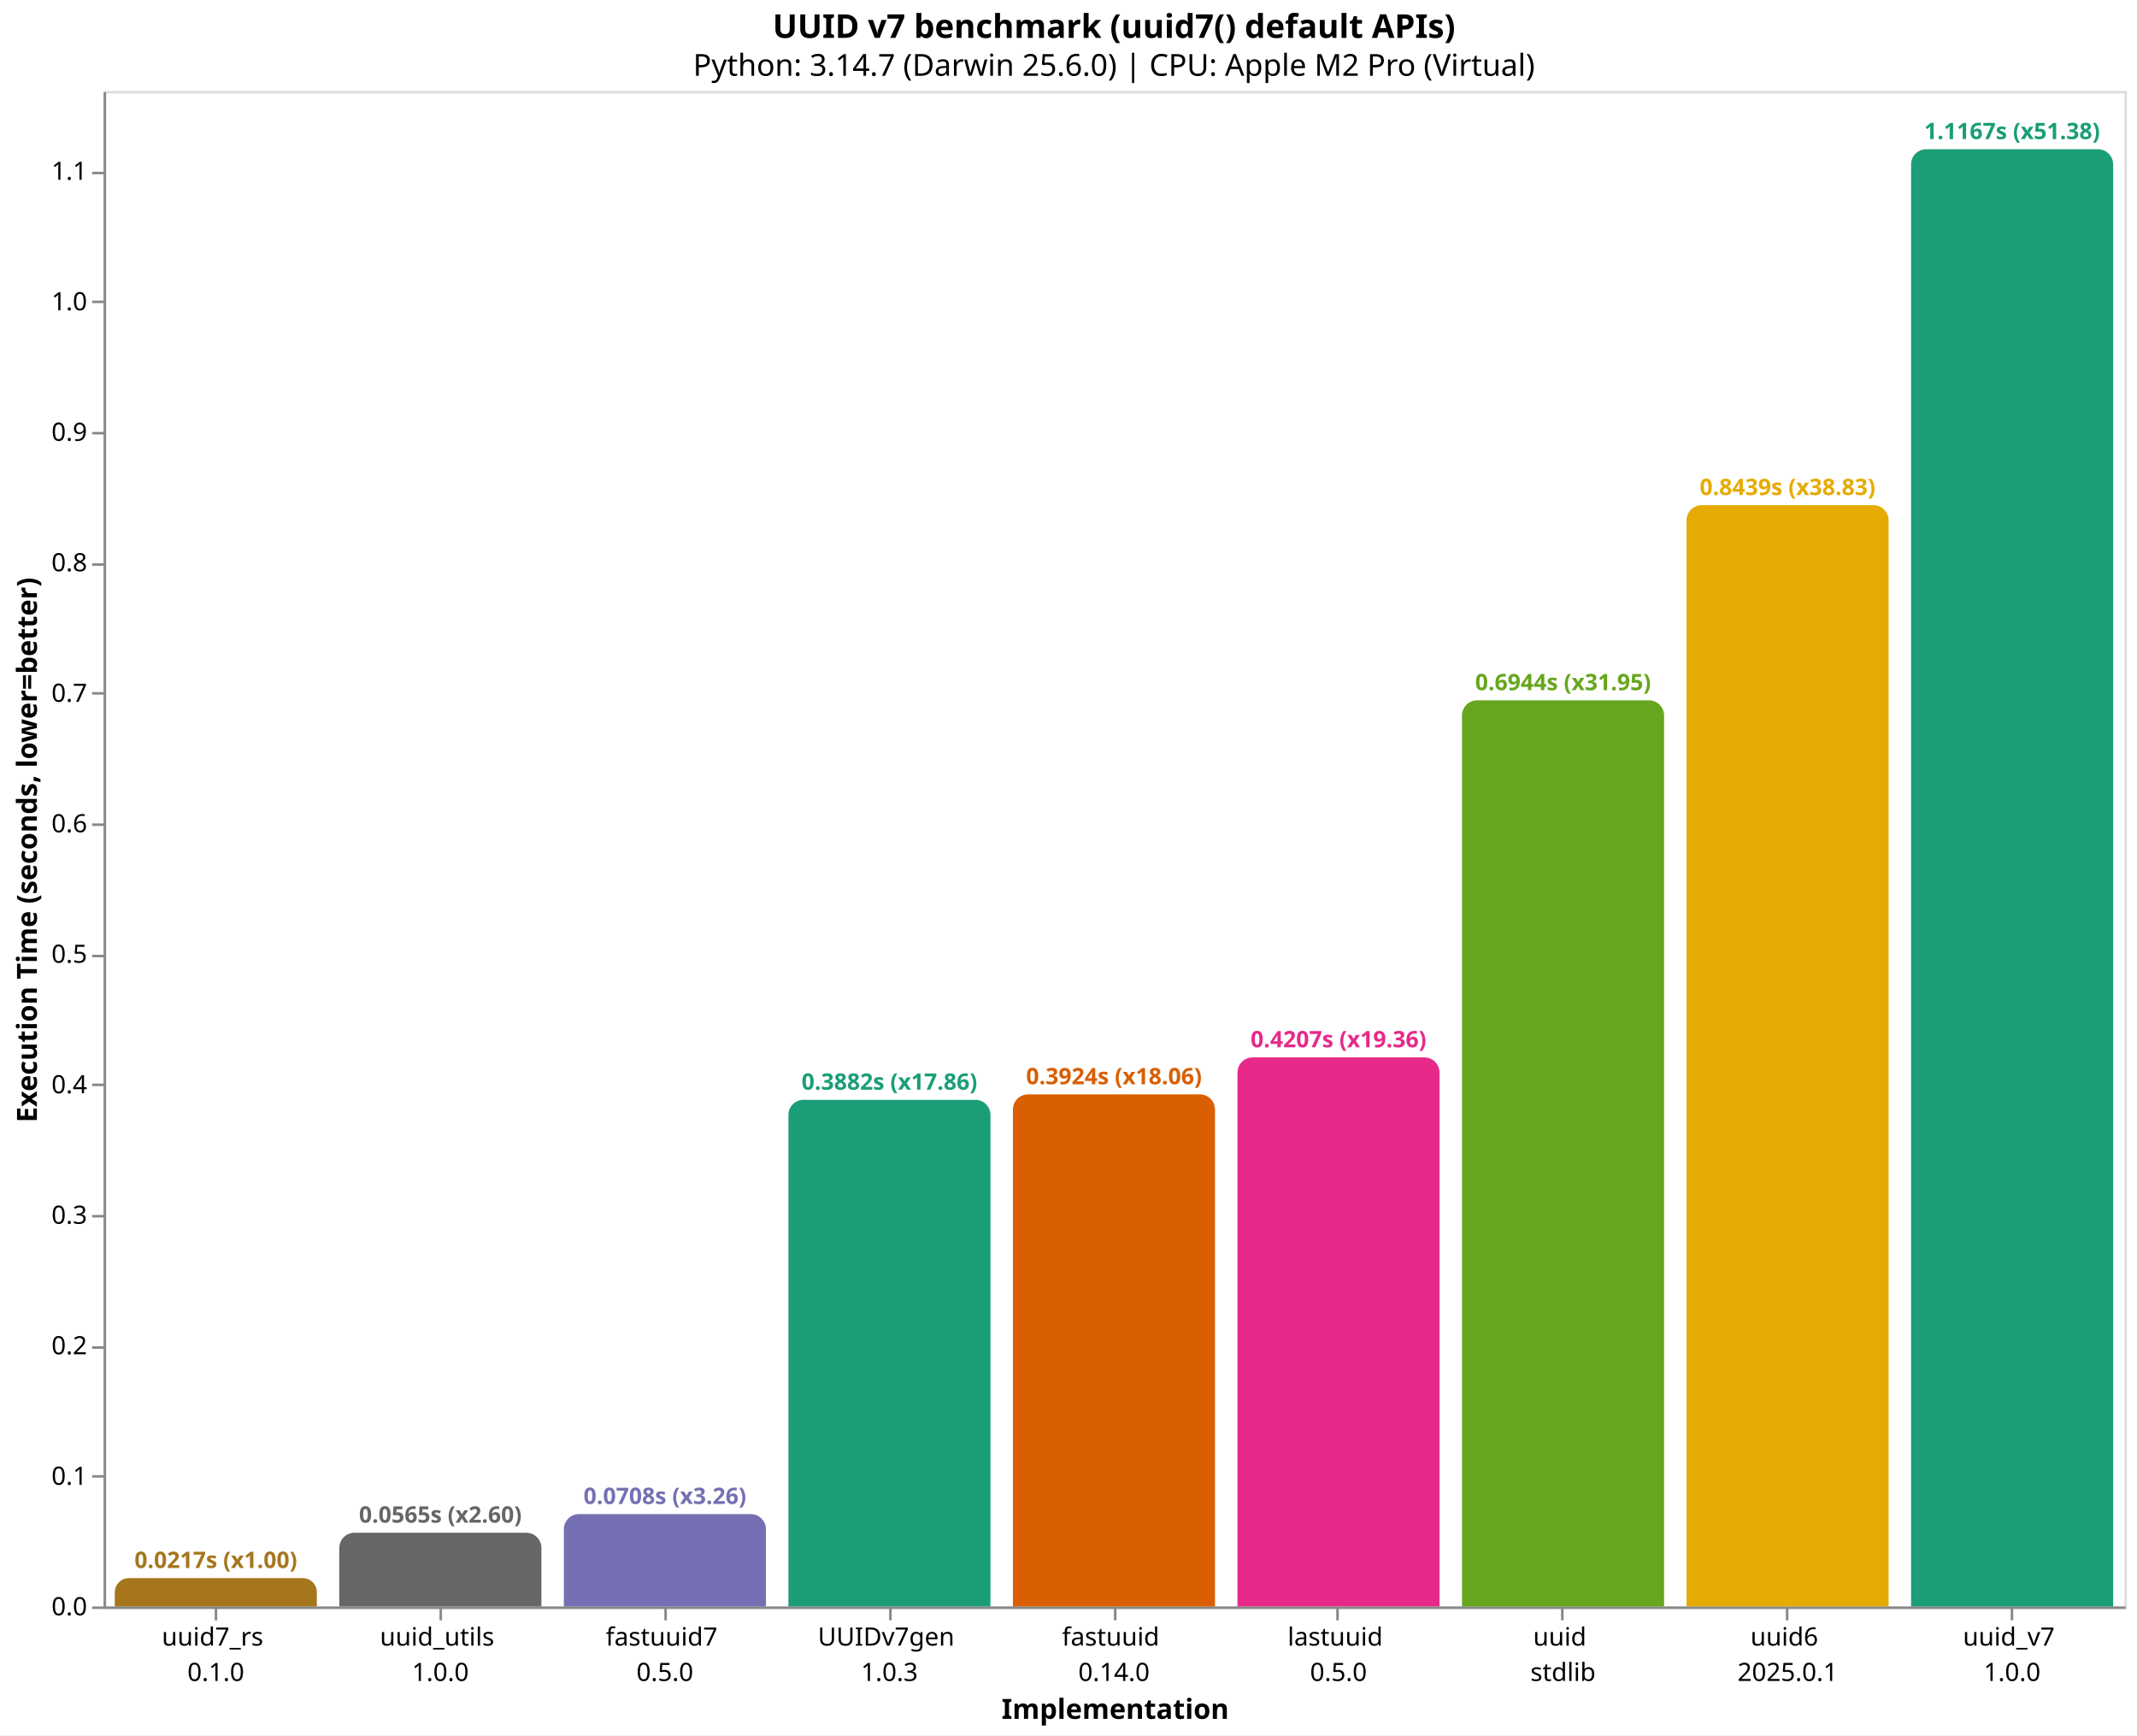
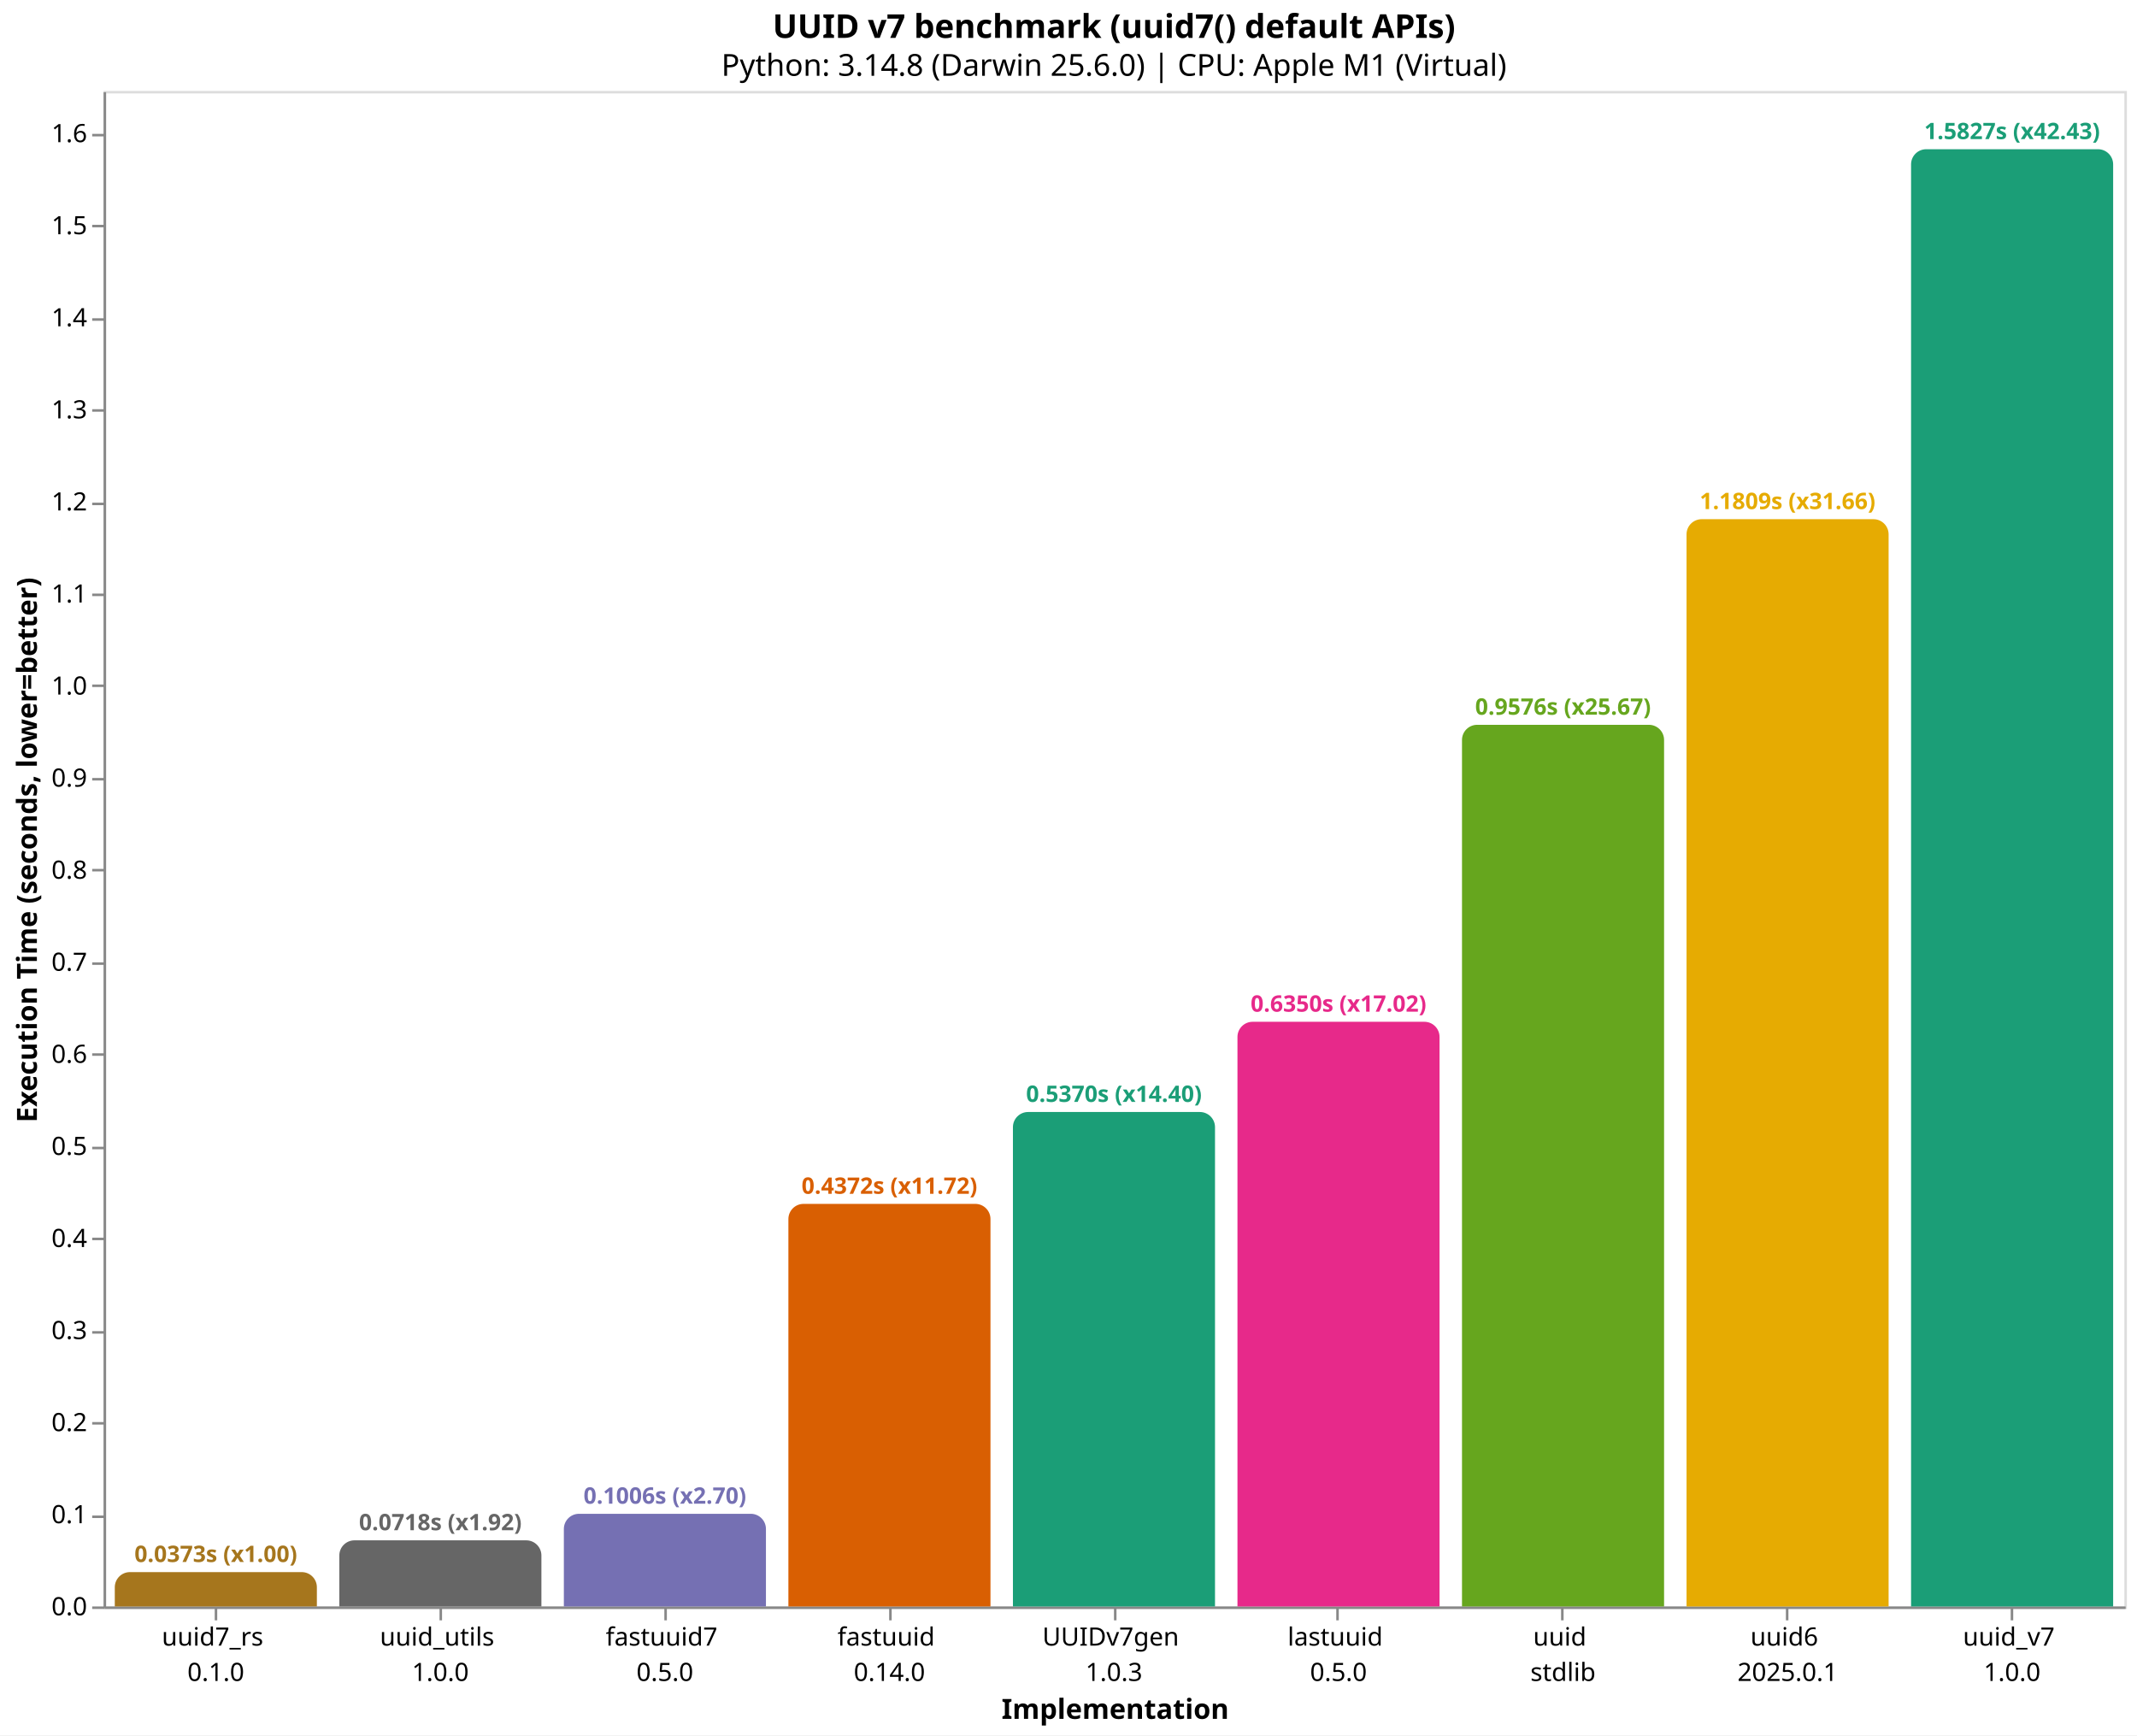
<svg xmlns="http://www.w3.org/2000/svg" version="1.1" class="marks" width="846" height="687" viewBox="0 0 846 687">
  <rect width="846" height="687" fill="white" />
  <g fill="none" stroke-miterlimit="10" transform="translate(41,36)">
    <g class="mark-group role-frame root" role="graphics-object" aria-roledescription="group mark container">
      <g transform="translate(0,0)">
        <path class="background" aria-hidden="true" d="M0.5,0.5h800v600h-800Z" stroke="#ddd" />
        <g>
-           <g class="mark-group role-axis" role="graphics-symbol" aria-roledescription="axis" aria-label="X-axis titled 'Implementation' for a discrete scale with 9 values: uuid7_rs&#10;0.1.0, uuid_utils&#10;1.0.0, fastuuid7&#10;0.5.0, UUIDv7gen&#10;1.0.3, fastuuid&#10;0.14.0, ending with uuid_v7&#10;1.0.0">
+           <g class="mark-group role-axis" role="graphics-symbol" aria-roledescription="axis" aria-label="X-axis titled 'Implementation' for a discrete scale with 9 values: uuid7_rs&#10;0.1.0, uuid_utils&#10;1.0.0, fastuuid7&#10;0.5.0, fastuuid&#10;0.14.0, UUIDv7gen&#10;1.0.3, ending with uuid_v7&#10;1.0.0">
            <g transform="translate(0.5,600.5)">
              <path class="background" aria-hidden="true" d="M0,0h0v0h0Z" pointer-events="none" />
              <g>
                <g class="mark-rule role-axis-tick" pointer-events="none">
                  <line transform="translate(44,0)" x2="0" y2="5" stroke="#888" stroke-width="1" opacity="1" />
                  <line transform="translate(133,0)" x2="0" y2="5" stroke="#888" stroke-width="1" opacity="1" />
                  <line transform="translate(222,0)" x2="0" y2="5" stroke="#888" stroke-width="1" opacity="1" />
                  <line transform="translate(311,0)" x2="0" y2="5" stroke="#888" stroke-width="1" opacity="1" />
                  <line transform="translate(400,0)" x2="0" y2="5" stroke="#888" stroke-width="1" opacity="1" />
                  <line transform="translate(488,0)" x2="0" y2="5" stroke="#888" stroke-width="1" opacity="1" />
                  <line transform="translate(577,0)" x2="0" y2="5" stroke="#888" stroke-width="1" opacity="1" />
                  <line transform="translate(666,0)" x2="0" y2="5" stroke="#888" stroke-width="1" opacity="1" />
                  <line transform="translate(755,0)" x2="0" y2="5" stroke="#888" stroke-width="1" opacity="1" />
                </g>
                <g class="mark-text role-axis-label" pointer-events="none">
                  <text text-anchor="middle" transform="translate(43.94444,15)" font-family="sans-serif" font-size="10px" fill="#000" opacity="1">
                    <tspan>uuid7_rs</tspan>
                    <tspan x="0" dy="14">0.1.0</tspan>
                  </text>
                  <text text-anchor="middle" transform="translate(132.8333,15)" font-family="sans-serif" font-size="10px" fill="#000" opacity="1">
                    <tspan>uuid_utils</tspan>
                    <tspan x="0" dy="14">1.0.0</tspan>
                  </text>
                  <text text-anchor="middle" transform="translate(221.7222,15)" font-family="sans-serif" font-size="10px" fill="#000" opacity="1">
                    <tspan>fastuuid7</tspan>
                    <tspan x="0" dy="14">0.5.0</tspan>
                  </text>
                  <text text-anchor="middle" transform="translate(310.6111,15)" font-family="sans-serif" font-size="10px" fill="#000" opacity="1">
+                     <tspan>fastuuid</tspan>
+                     <tspan x="0" dy="14">0.14.0</tspan>
+                   </text>
+                   <text text-anchor="middle" transform="translate(399.5,15)" font-family="sans-serif" font-size="10px" fill="#000" opacity="1">
                    <tspan>UUIDv7gen</tspan>
                    <tspan x="0" dy="14">1.0.3</tspan>
-                   </text>
-                   <text text-anchor="middle" transform="translate(399.5,15)" font-family="sans-serif" font-size="10px" fill="#000" opacity="1">
-                     <tspan>fastuuid</tspan>
-                     <tspan x="0" dy="14">0.14.0</tspan>
                  </text>
                  <text text-anchor="middle" transform="translate(488.3889,15)" font-family="sans-serif" font-size="10px" fill="#000" opacity="1">
                    <tspan>lastuuid</tspan>
                    <tspan x="0" dy="14">0.5.0</tspan>
                  </text>
                  <text text-anchor="middle" transform="translate(577.2778,15)" font-family="sans-serif" font-size="10px" fill="#000" opacity="1">
                    <tspan>uuid</tspan>
                    <tspan x="0" dy="14">stdlib</tspan>
                  </text>
                  <text text-anchor="middle" transform="translate(666.1667,15)" font-family="sans-serif" font-size="10px" fill="#000" opacity="1">
                    <tspan>uuid6</tspan>
                    <tspan x="0" dy="14">2025.0.1</tspan>
                  </text>
                  <text text-anchor="middle" transform="translate(755.0556,15)" font-family="sans-serif" font-size="10px" fill="#000" opacity="1">
                    <tspan>uuid_v7</tspan>
                    <tspan x="0" dy="14">1.0.0</tspan>
                  </text>
                </g>
                <g class="mark-rule role-axis-domain" pointer-events="none">
                  <line transform="translate(0,0)" x2="800" y2="0" stroke="#888" stroke-width="1" opacity="1" />
                </g>
                <g class="mark-text role-axis-title" pointer-events="none">
                  <text text-anchor="middle" transform="translate(400,44)" font-family="sans-serif" font-size="11px" font-weight="bold" fill="#000" opacity="1">Implementation</text>
                </g>
              </g>
              <path class="foreground" aria-hidden="true" d="" pointer-events="none" display="none" />
            </g>
          </g>
-           <g class="mark-group role-axis" role="graphics-symbol" aria-roledescription="axis" aria-label="Y-axis titled 'Execution Time (seconds, lower=better)' for a linear scale with values from 0.0 to 1.2">
+           <g class="mark-group role-axis" role="graphics-symbol" aria-roledescription="axis" aria-label="Y-axis titled 'Execution Time (seconds, lower=better)' for a linear scale with values from 0.0 to 1.6">
            <g transform="translate(0.5,0.5)">
              <path class="background" aria-hidden="true" d="M0,0h0v0h0Z" pointer-events="none" />
              <g>
                <g class="mark-rule role-axis-tick" pointer-events="none">
                  <line transform="translate(0,600)" x2="-5" y2="0" stroke="#888" stroke-width="1" opacity="1" />
-                   <line transform="translate(0,548)" x2="-5" y2="0" stroke="#888" stroke-width="1" opacity="1" />
-                   <line transform="translate(0,497)" x2="-5" y2="0" stroke="#888" stroke-width="1" opacity="1" />
-                   <line transform="translate(0,445)" x2="-5" y2="0" stroke="#888" stroke-width="1" opacity="1" />
-                   <line transform="translate(0,393)" x2="-5" y2="0" stroke="#888" stroke-width="1" opacity="1" />
-                   <line transform="translate(0,342)" x2="-5" y2="0" stroke="#888" stroke-width="1" opacity="1" />
-                   <line transform="translate(0,290)" x2="-5" y2="0" stroke="#888" stroke-width="1" opacity="1" />
-                   <line transform="translate(0,238)" x2="-5" y2="0" stroke="#888" stroke-width="1" opacity="1" />
-                   <line transform="translate(0,187)" x2="-5" y2="0" stroke="#888" stroke-width="1" opacity="1" />
-                   <line transform="translate(0,135)" x2="-5" y2="0" stroke="#888" stroke-width="1" opacity="1" />
-                   <line transform="translate(0,83)" x2="-5" y2="0" stroke="#888" stroke-width="1" opacity="1" />
-                   <line transform="translate(0,32)" x2="-5" y2="0" stroke="#888" stroke-width="1" opacity="1" />
+                   <line transform="translate(0,564)" x2="-5" y2="0" stroke="#888" stroke-width="1" opacity="1" />
+                   <line transform="translate(0,527)" x2="-5" y2="0" stroke="#888" stroke-width="1" opacity="1" />
+                   <line transform="translate(0,491)" x2="-5" y2="0" stroke="#888" stroke-width="1" opacity="1" />
+                   <line transform="translate(0,454)" x2="-5" y2="0" stroke="#888" stroke-width="1" opacity="1" />
+                   <line transform="translate(0,418)" x2="-5" y2="0" stroke="#888" stroke-width="1" opacity="1" />
+                   <line transform="translate(0,381)" x2="-5" y2="0" stroke="#888" stroke-width="1" opacity="1" />
+                   <line transform="translate(0,345)" x2="-5" y2="0" stroke="#888" stroke-width="1" opacity="1" />
+                   <line transform="translate(0,308)" x2="-5" y2="0" stroke="#888" stroke-width="1" opacity="1" />
+                   <line transform="translate(0,272)" x2="-5" y2="0" stroke="#888" stroke-width="1" opacity="1" />
+                   <line transform="translate(0,235)" x2="-5" y2="0" stroke="#888" stroke-width="1" opacity="1" />
+                   <line transform="translate(0,199)" x2="-5" y2="0" stroke="#888" stroke-width="1" opacity="1" />
+                   <line transform="translate(0,163)" x2="-5" y2="0" stroke="#888" stroke-width="1" opacity="1" />
+                   <line transform="translate(0,126)" x2="-5" y2="0" stroke="#888" stroke-width="1" opacity="1" />
+                   <line transform="translate(0,90)" x2="-5" y2="0" stroke="#888" stroke-width="1" opacity="1" />
+                   <line transform="translate(0,53)" x2="-5" y2="0" stroke="#888" stroke-width="1" opacity="1" />
+                   <line transform="translate(0,17)" x2="-5" y2="0" stroke="#888" stroke-width="1" opacity="1" />
                </g>
                <g class="mark-text role-axis-label" pointer-events="none">
                  <text text-anchor="end" transform="translate(-7,603)" font-family="sans-serif" font-size="10px" fill="#000" opacity="1">0.0</text>
-                   <text text-anchor="end" transform="translate(-7,551.3352)" font-family="sans-serif" font-size="10px" fill="#000" opacity="1">0.1</text>
-                   <text text-anchor="end" transform="translate(-7,499.6704)" font-family="sans-serif" font-size="10px" fill="#000" opacity="1">0.2</text>
-                   <text text-anchor="end" transform="translate(-7,448.0057)" font-family="sans-serif" font-size="10px" fill="#000" opacity="1">0.3</text>
-                   <text text-anchor="end" transform="translate(-7,396.3409)" font-family="sans-serif" font-size="10px" fill="#000" opacity="1">0.4</text>
-                   <text text-anchor="end" transform="translate(-7,344.6761)" font-family="sans-serif" font-size="10px" fill="#000" opacity="1">0.5</text>
-                   <text text-anchor="end" transform="translate(-7,293.0113)" font-family="sans-serif" font-size="10px" fill="#000" opacity="1">0.6</text>
-                   <text text-anchor="end" transform="translate(-7,241.3465)" font-family="sans-serif" font-size="10px" fill="#000" opacity="1">0.7</text>
-                   <text text-anchor="end" transform="translate(-7,189.6818)" font-family="sans-serif" font-size="10px" fill="#000" opacity="1">0.8</text>
-                   <text text-anchor="end" transform="translate(-7,138.017)" font-family="sans-serif" font-size="10px" fill="#000" opacity="1">0.9</text>
-                   <text text-anchor="end" transform="translate(-7,86.3522)" font-family="sans-serif" font-size="10px" fill="#000" opacity="1">1.0</text>
-                   <text text-anchor="end" transform="translate(-7,34.68742)" font-family="sans-serif" font-size="10px" fill="#000" opacity="1">1.1</text>
+                   <text text-anchor="end" transform="translate(-7,566.5489)" font-family="sans-serif" font-size="10px" fill="#000" opacity="1">0.1</text>
+                   <text text-anchor="end" transform="translate(-7,530.0978)" font-family="sans-serif" font-size="10px" fill="#000" opacity="1">0.2</text>
+                   <text text-anchor="end" transform="translate(-7,493.6468)" font-family="sans-serif" font-size="10px" fill="#000" opacity="1">0.3</text>
+                   <text text-anchor="end" transform="translate(-7,457.1957)" font-family="sans-serif" font-size="10px" fill="#000" opacity="1">0.4</text>
+                   <text text-anchor="end" transform="translate(-7,420.7446)" font-family="sans-serif" font-size="10px" fill="#000" opacity="1">0.5</text>
+                   <text text-anchor="end" transform="translate(-7,384.2935)" font-family="sans-serif" font-size="10px" fill="#000" opacity="1">0.6</text>
+                   <text text-anchor="end" transform="translate(-7,347.8424)" font-family="sans-serif" font-size="10px" fill="#000" opacity="1">0.7</text>
+                   <text text-anchor="end" transform="translate(-7,311.3914)" font-family="sans-serif" font-size="10px" fill="#000" opacity="1">0.8</text>
+                   <text text-anchor="end" transform="translate(-7,274.9403)" font-family="sans-serif" font-size="10px" fill="#000" opacity="1">0.9</text>
+                   <text text-anchor="end" transform="translate(-7,238.4892)" font-family="sans-serif" font-size="10px" fill="#000" opacity="1">1.0</text>
+                   <text text-anchor="end" transform="translate(-7,202.0381)" font-family="sans-serif" font-size="10px" fill="#000" opacity="1">1.1</text>
+                   <text text-anchor="end" transform="translate(-7,165.587)" font-family="sans-serif" font-size="10px" fill="#000" opacity="1">1.2</text>
+                   <text text-anchor="end" transform="translate(-7,129.1359)" font-family="sans-serif" font-size="10px" fill="#000" opacity="1">1.3</text>
+                   <text text-anchor="end" transform="translate(-7,92.68486)" font-family="sans-serif" font-size="10px" fill="#000" opacity="1">1.4</text>
+                   <text text-anchor="end" transform="translate(-7,56.23378)" font-family="sans-serif" font-size="10px" fill="#000" opacity="1">1.5</text>
+                   <text text-anchor="end" transform="translate(-7,19.7827)" font-family="sans-serif" font-size="10px" fill="#000" opacity="1">1.6</text>
                </g>
                <g class="mark-rule role-axis-domain" pointer-events="none">
                  <line transform="translate(0,600)" x2="0" y2="-600" stroke="#888" stroke-width="1" opacity="1" />
                </g>
                <g class="mark-text role-axis-title" pointer-events="none">
                  <text text-anchor="middle" transform="translate(-24.90137,300) rotate(-90) translate(0,-2)" font-family="sans-serif" font-size="11px" font-weight="bold" fill="#000" opacity="1">Execution Time (seconds, lower=better)</text>
                </g>
              </g>
              <path class="foreground" aria-hidden="true" d="" pointer-events="none" display="none" />
            </g>
          </g>
          <g class="mark-group role-scope" role="graphics-object" aria-roledescription="group mark container">
-             <g transform="translate(4.444444,588.7722)">
-               <path class="background" aria-hidden="true" d="M5.614,0L74.386,0C77.484,0,80,2.516,80,5.614L80,11.228C80,11.228,80,11.228,80,11.228L0,11.228C0,11.228,0,11.228,0,11.228L0,5.614C0,2.516,2.516,0,5.614,0Z" />
+             <g transform="translate(4.444444,586.402)">
+               <path class="background" aria-hidden="true" d="M6,0L74,0C77.311,0,80,2.689,80,6L80,13.598C80,13.598,80,13.598,80,13.598L0,13.598C0,13.598,0,13.598,0,13.598L0,6C0,2.689,2.689,0,6,0Z" />
              <g clip-path="url(#clip1)">
                <g class="mark-group role-scope" role="graphics-object" aria-roledescription="group mark container">
-                   <g transform="translate(0,-588.7722)">
-                     <path class="background" aria-hidden="true" d="M0,0h80v0h-80Z" />
-                     <g>
-                       <g class="mark-rect role-mark layer_0_marks" role="graphics-object" aria-roledescription="rect mark container">
-                         <path aria-label="Implementation: uuid7_rs&#10;0.1.0; Execution Time (seconds, lower=better): 0.021732; implementation: uuid7_rs; Execution Time (s): 0.0217; Slowdown: 1.00" role="graphics-symbol" aria-roledescription="bar" d="M0,588.772h80v11.228h-80Z" fill="#a6761d" />
-                       </g>
-                     </g>
-                     <path class="foreground" aria-hidden="true" d="" display="none" />
-                   </g>
-                 </g>
-               </g>
-               <path class="foreground" aria-hidden="true" d="" display="none" />
-             </g>
-             <g transform="translate(93.33333,570.8206)">
-               <path class="background" aria-hidden="true" d="M6,0L74,0C77.311,0,80,2.689,80,6L80,29.179C80,29.179,80,29.179,80,29.179L0,29.179C0,29.179,0,29.179,0,29.179L0,6C0,2.689,2.689,0,6,0Z" />
+                   <g transform="translate(0,-586.402)">
+                     <path class="background" aria-hidden="true" d="M0,0h80v0h-80Z" />
+                     <g>
+                       <g class="mark-rect role-mark layer_0_marks" role="graphics-object" aria-roledescription="rect mark container">
+                         <path aria-label="Implementation: uuid7_rs&#10;0.1.0; Execution Time (seconds, lower=better): 0.037304875; implementation: uuid7_rs; Execution Time (s): 0.0373; Slowdown: 1.00" role="graphics-symbol" aria-roledescription="bar" d="M0,586.402h80v13.598h-80Z" fill="#a6761d" />
+                       </g>
+                     </g>
+                     <path class="foreground" aria-hidden="true" d="" display="none" />
+                   </g>
+                 </g>
+               </g>
+               <path class="foreground" aria-hidden="true" d="" display="none" />
+             </g>
+             <g transform="translate(93.33333,573.8247)">
+               <path class="background" aria-hidden="true" d="M6,0L74,0C77.311,0,80,2.689,80,6L80,26.175C80,26.175,80,26.175,80,26.175L0,26.175C0,26.175,0,26.175,0,26.175L0,6C0,2.689,2.689,0,6,0Z" />
              <g clip-path="url(#clip2)">
                <g class="mark-group role-scope" role="graphics-object" aria-roledescription="group mark container">
-                   <g transform="translate(0,-570.8206)">
-                     <path class="background" aria-hidden="true" d="M0,0h80v0h-80Z" />
-                     <g>
-                       <g class="mark-rect role-mark layer_0_marks" role="graphics-object" aria-roledescription="rect mark container">
-                         <path aria-label="Implementation: uuid_utils&#10;1.0.0; Execution Time (seconds, lower=better): 0.05647825; implementation: uuid_utils; Execution Time (s): 0.0565; Slowdown: 2.60" role="graphics-symbol" aria-roledescription="bar" d="M0,570.821h80v29.179h-80Z" fill="#666666" />
-                       </g>
-                     </g>
-                     <path class="foreground" aria-hidden="true" d="" display="none" />
-                   </g>
-                 </g>
-               </g>
-               <path class="foreground" aria-hidden="true" d="" display="none" />
-             </g>
-             <g transform="translate(182.2222,563.4361)">
-               <path class="background" aria-hidden="true" d="M6,0L74,0C77.311,0,80,2.689,80,6L80,36.564C80,36.564,80,36.564,80,36.564L0,36.564C0,36.564,0,36.564,0,36.564L0,6C0,2.689,2.689,0,6,0Z" />
+                   <g transform="translate(0,-573.8247)">
+                     <path class="background" aria-hidden="true" d="M0,0h80v0h-80Z" />
+                     <g>
+                       <g class="mark-rect role-mark layer_0_marks" role="graphics-object" aria-roledescription="rect mark container">
+                         <path aria-label="Implementation: uuid_utils&#10;1.0.0; Execution Time (seconds, lower=better): 0.071809458; implementation: uuid_utils; Execution Time (s): 0.0718; Slowdown: 1.92" role="graphics-symbol" aria-roledescription="bar" d="M0,573.825h80v26.175h-80Z" fill="#666666" />
+                       </g>
+                     </g>
+                     <path class="foreground" aria-hidden="true" d="" display="none" />
+                   </g>
+                 </g>
+               </g>
+               <path class="foreground" aria-hidden="true" d="" display="none" />
+             </g>
+             <g transform="translate(182.2222,563.3191)">
+               <path class="background" aria-hidden="true" d="M6,0L74,0C77.311,0,80,2.689,80,6L80,36.681C80,36.681,80,36.681,80,36.681L0,36.681C0,36.681,0,36.681,0,36.681L0,6C0,2.689,2.689,0,6,0Z" />
              <g clip-path="url(#clip3)">
                <g class="mark-group role-scope" role="graphics-object" aria-roledescription="group mark container">
-                   <g transform="translate(0,-563.4361)">
-                     <path class="background" aria-hidden="true" d="M0,0h80v0h-80Z" />
-                     <g>
-                       <g class="mark-rect role-mark layer_0_marks" role="graphics-object" aria-roledescription="rect mark container">
-                         <path aria-label="Implementation: fastuuid7&#10;0.5.0; Execution Time (seconds, lower=better): 0.070771458; implementation: fastuuid7; Execution Time (s): 0.0708; Slowdown: 3.26" role="graphics-symbol" aria-roledescription="bar" d="M0,563.436h80v36.564h-80Z" fill="#7570b3" />
-                       </g>
-                     </g>
-                     <path class="foreground" aria-hidden="true" d="" display="none" />
-                   </g>
-                 </g>
-               </g>
-               <path class="foreground" aria-hidden="true" d="" display="none" />
-             </g>
-             <g transform="translate(271.1111,399.4205)">
-               <path class="background" aria-hidden="true" d="M6,0L74,0C77.311,0,80,2.689,80,6L80,200.579C80,200.579,80,200.579,80,200.579L0,200.579C0,200.579,0,200.579,0,200.579L0,6C0,2.689,2.689,0,6,0Z" />
+                   <g transform="translate(0,-563.3191)">
+                     <path class="background" aria-hidden="true" d="M0,0h80v0h-80Z" />
+                     <g>
+                       <g class="mark-rect role-mark layer_0_marks" role="graphics-object" aria-roledescription="rect mark container">
+                         <path aria-label="Implementation: fastuuid7&#10;0.5.0; Execution Time (seconds, lower=better): 0.100630542; implementation: fastuuid7; Execution Time (s): 0.1006; Slowdown: 2.70" role="graphics-symbol" aria-roledescription="bar" d="M0,563.319h80v36.681h-80Z" fill="#7570b3" />
+                       </g>
+                     </g>
+                     <path class="foreground" aria-hidden="true" d="" display="none" />
+                   </g>
+                 </g>
+               </g>
+               <path class="foreground" aria-hidden="true" d="" display="none" />
+             </g>
+             <g transform="translate(271.1111,440.6227)">
+               <path class="background" aria-hidden="true" d="M6,0L74,0C77.311,0,80,2.689,80,6L80,159.377C80,159.377,80,159.377,80,159.377L0,159.377C0,159.377,0,159.377,0,159.377L0,6C0,2.689,2.689,0,6,0Z" />
              <g clip-path="url(#clip4)">
                <g class="mark-group role-scope" role="graphics-object" aria-roledescription="group mark container">
-                   <g transform="translate(0,-399.4205)">
-                     <path class="background" aria-hidden="true" d="M0,0h80v0h-80Z" />
-                     <g>
-                       <g class="mark-rect role-mark layer_0_marks" role="graphics-object" aria-roledescription="rect mark container">
-                         <path aria-label="Implementation: UUIDv7gen&#10;1.0.3; Execution Time (seconds, lower=better): 0.3882325; implementation: UUIDv7gen; Execution Time (s): 0.3882; Slowdown: 17.86" role="graphics-symbol" aria-roledescription="bar" d="M0,399.421h80v200.579h-80Z" fill="#1b9e77" />
-                       </g>
-                     </g>
-                     <path class="foreground" aria-hidden="true" d="" display="none" />
-                   </g>
-                 </g>
-               </g>
-               <path class="foreground" aria-hidden="true" d="" display="none" />
-             </g>
-             <g transform="translate(360,397.2607)">
-               <path class="background" aria-hidden="true" d="M6,0L74,0C77.311,0,80,2.689,80,6L80,202.739C80,202.739,80,202.739,80,202.739L0,202.739C0,202.739,0,202.739,0,202.739L0,6C0,2.689,2.689,0,6,0Z" />
+                   <g transform="translate(0,-440.6227)">
+                     <path class="background" aria-hidden="true" d="M0,0h80v0h-80Z" />
+                     <g>
+                       <g class="mark-rect role-mark layer_0_marks" role="graphics-object" aria-roledescription="rect mark container">
+                         <path aria-label="Implementation: fastuuid&#10;0.14.0; Execution Time (seconds, lower=better): 0.437236167; implementation: fastuuid; Execution Time (s): 0.4372; Slowdown: 11.72" role="graphics-symbol" aria-roledescription="bar" d="M0,440.623h80v159.377h-80Z" fill="#d95f02" />
+                       </g>
+                     </g>
+                     <path class="foreground" aria-hidden="true" d="" display="none" />
+                   </g>
+                 </g>
+               </g>
+               <path class="foreground" aria-hidden="true" d="" display="none" />
+             </g>
+             <g transform="translate(360,404.2461)">
+               <path class="background" aria-hidden="true" d="M6,0L74,0C77.311,0,80,2.689,80,6L80,195.754C80,195.754,80,195.754,80,195.754L0,195.754C0,195.754,0,195.754,0,195.754L0,6C0,2.689,2.689,0,6,0Z" />
              <g clip-path="url(#clip5)">
                <g class="mark-group role-scope" role="graphics-object" aria-roledescription="group mark container">
-                   <g transform="translate(0,-397.2607)">
-                     <path class="background" aria-hidden="true" d="M0,0h80v0h-80Z" />
-                     <g>
-                       <g class="mark-rect role-mark layer_0_marks" role="graphics-object" aria-roledescription="rect mark container">
-                         <path aria-label="Implementation: fastuuid&#10;0.14.0; Execution Time (seconds, lower=better): 0.392413042; implementation: fastuuid; Execution Time (s): 0.3924; Slowdown: 18.06" role="graphics-symbol" aria-roledescription="bar" d="M0,397.261h80v202.739h-80Z" fill="#d95f02" />
-                       </g>
-                     </g>
-                     <path class="foreground" aria-hidden="true" d="" display="none" />
-                   </g>
-                 </g>
-               </g>
-               <path class="foreground" aria-hidden="true" d="" display="none" />
-             </g>
-             <g transform="translate(448.8889,382.6326)">
-               <path class="background" aria-hidden="true" d="M6,0L74,0C77.311,0,80,2.689,80,6L80,217.367C80,217.367,80,217.367,80,217.367L0,217.367C0,217.367,0,217.367,0,217.367L0,6C0,2.689,2.689,0,6,0Z" />
+                   <g transform="translate(0,-404.2461)">
+                     <path class="background" aria-hidden="true" d="M0,0h80v0h-80Z" />
+                     <g>
+                       <g class="mark-rect role-mark layer_0_marks" role="graphics-object" aria-roledescription="rect mark container">
+                         <path aria-label="Implementation: UUIDv7gen&#10;1.0.3; Execution Time (seconds, lower=better): 0.537031833; implementation: UUIDv7gen; Execution Time (s): 0.5370; Slowdown: 14.40" role="graphics-symbol" aria-roledescription="bar" d="M0,404.246h80v195.754h-80Z" fill="#1b9e77" />
+                       </g>
+                     </g>
+                     <path class="foreground" aria-hidden="true" d="" display="none" />
+                   </g>
+                 </g>
+               </g>
+               <path class="foreground" aria-hidden="true" d="" display="none" />
+             </g>
+             <g transform="translate(448.8889,368.5303)">
+               <path class="background" aria-hidden="true" d="M6,0L74,0C77.311,0,80,2.689,80,6L80,231.47C80,231.47,80,231.47,80,231.47L0,231.47C0,231.47,0,231.47,0,231.47L0,6C0,2.689,2.689,0,6,0Z" />
              <g clip-path="url(#clip6)">
                <g class="mark-group role-scope" role="graphics-object" aria-roledescription="group mark container">
-                   <g transform="translate(0,-382.6326)">
-                     <path class="background" aria-hidden="true" d="M0,0h80v0h-80Z" />
-                     <g>
-                       <g class="mark-rect role-mark layer_0_marks" role="graphics-object" aria-roledescription="rect mark container">
-                         <path aria-label="Implementation: lastuuid&#10;0.5.0; Execution Time (seconds, lower=better): 0.420726375; implementation: lastuuid; Execution Time (s): 0.4207; Slowdown: 19.36" role="graphics-symbol" aria-roledescription="bar" d="M0,382.633h80v217.367h-80Z" fill="#e7298a" />
-                       </g>
-                     </g>
-                     <path class="foreground" aria-hidden="true" d="" display="none" />
-                   </g>
-                 </g>
-               </g>
-               <path class="foreground" aria-hidden="true" d="" display="none" />
-             </g>
-             <g transform="translate(537.7778,241.2563)">
-               <path class="background" aria-hidden="true" d="M6,0L74,0C77.311,0,80,2.689,80,6L80,358.744C80,358.744,80,358.744,80,358.744L0,358.744C0,358.744,0,358.744,0,358.744L0,6C0,2.689,2.689,0,6,0Z" />
+                   <g transform="translate(0,-368.5303)">
+                     <path class="background" aria-hidden="true" d="M0,0h80v0h-80Z" />
+                     <g>
+                       <g class="mark-rect role-mark layer_0_marks" role="graphics-object" aria-roledescription="rect mark container">
+                         <path aria-label="Implementation: lastuuid&#10;0.5.0; Execution Time (seconds, lower=better): 0.63501475; implementation: lastuuid; Execution Time (s): 0.6350; Slowdown: 17.02" role="graphics-symbol" aria-roledescription="bar" d="M0,368.53h80v231.47h-80Z" fill="#e7298a" />
+                       </g>
+                     </g>
+                     <path class="foreground" aria-hidden="true" d="" display="none" />
+                   </g>
+                 </g>
+               </g>
+               <path class="foreground" aria-hidden="true" d="" display="none" />
+             </g>
+             <g transform="translate(537.7778,250.9562)">
+               <path class="background" aria-hidden="true" d="M6,0L74,0C77.311,0,80,2.689,80,6L80,349.044C80,349.044,80,349.044,80,349.044L0,349.044C0,349.044,0,349.044,0,349.044L0,6C0,2.689,2.689,0,6,0Z" />
              <g clip-path="url(#clip7)">
                <g class="mark-group role-scope" role="graphics-object" aria-roledescription="group mark container">
-                   <g transform="translate(0,-241.2563)">
-                     <path class="background" aria-hidden="true" d="M0,0h80v0h-80Z" />
-                     <g>
-                       <g class="mark-rect role-mark layer_0_marks" role="graphics-object" aria-roledescription="rect mark container">
-                         <path aria-label="Implementation: uuid&#10;stdlib; Execution Time (seconds, lower=better): 0.694368083; implementation: uuid; Execution Time (s): 0.6944; Slowdown: 31.95" role="graphics-symbol" aria-roledescription="bar" d="M0,241.256h80v358.744h-80Z" fill="#66a61e" />
-                       </g>
-                     </g>
-                     <path class="foreground" aria-hidden="true" d="" display="none" />
-                   </g>
-                 </g>
-               </g>
-               <path class="foreground" aria-hidden="true" d="" display="none" />
-             </g>
-             <g transform="translate(626.6667,163.9977)">
-               <path class="background" aria-hidden="true" d="M6,0L74,0C77.311,0,80,2.689,80,6L80,436.002C80,436.002,80,436.002,80,436.002L0,436.002C0,436.002,0,436.002,0,436.002L0,6C0,2.689,2.689,0,6,0Z" />
+                   <g transform="translate(0,-250.9562)">
+                     <path class="background" aria-hidden="true" d="M0,0h80v0h-80Z" />
+                     <g>
+                       <g class="mark-rect role-mark layer_0_marks" role="graphics-object" aria-roledescription="rect mark container">
+                         <path aria-label="Implementation: uuid&#10;stdlib; Execution Time (seconds, lower=better): 0.957567625; implementation: uuid; Execution Time (s): 0.9576; Slowdown: 25.67" role="graphics-symbol" aria-roledescription="bar" d="M0,250.956h80v349.044h-80Z" fill="#66a61e" />
+                       </g>
+                     </g>
+                     <path class="foreground" aria-hidden="true" d="" display="none" />
+                   </g>
+                 </g>
+               </g>
+               <path class="foreground" aria-hidden="true" d="" display="none" />
+             </g>
+             <g transform="translate(626.6667,169.5498)">
+               <path class="background" aria-hidden="true" d="M6,0L74,0C77.311,0,80,2.689,80,6L80,430.45C80,430.45,80,430.45,80,430.45L0,430.45C0,430.45,0,430.45,0,430.45L0,6C0,2.689,2.689,0,6,0Z" />
              <g clip-path="url(#clip8)">
                <g class="mark-group role-scope" role="graphics-object" aria-roledescription="group mark container">
-                   <g transform="translate(0,-163.9977)">
-                     <path class="background" aria-hidden="true" d="M0,0h80v0h-80Z" />
-                     <g>
-                       <g class="mark-rect role-mark layer_0_marks" role="graphics-object" aria-roledescription="rect mark container">
-                         <path aria-label="Implementation: uuid6&#10;2025.0.1; Execution Time (seconds, lower=better): 0.843906292; implementation: uuid6; Execution Time (s): 0.8439; Slowdown: 38.83" role="graphics-symbol" aria-roledescription="bar" d="M0,163.998h80v436.002h-80Z" fill="#e6ab02" />
+                   <g transform="translate(0,-169.5498)">
+                     <path class="background" aria-hidden="true" d="M0,0h80v0h-80Z" />
+                     <g>
+                       <g class="mark-rect role-mark layer_0_marks" role="graphics-object" aria-roledescription="rect mark container">
+                         <path aria-label="Implementation: uuid6&#10;2025.0.1; Execution Time (seconds, lower=better): 1.180898292; implementation: uuid6; Execution Time (s): 1.1809; Slowdown: 31.66" role="graphics-symbol" aria-roledescription="bar" d="M0,169.55h80v430.45h-80Z" fill="#e6ab02" />
                      </g>
                    </g>
                    <path class="foreground" aria-hidden="true" d="" display="none" />
                  </g>
                </g>
              </g>
              <path class="foreground" aria-hidden="true" d="" display="none" />
            </g>
            <g transform="translate(715.5556,23.07692)">
              <path class="background" aria-hidden="true" d="M6,0L74,0C77.311,0,80,2.689,80,6L80,576.923C80,576.923,80,576.923,80,576.923L0,576.923C0,576.923,0,576.923,0,576.923L0,6C0,2.689,2.689,0,6,0Z" />
              <g clip-path="url(#clip9)">
                <g class="mark-group role-scope" role="graphics-object" aria-roledescription="group mark container">
                  <g transform="translate(0,-23.07692)">
                    <path class="background" aria-hidden="true" d="M0,0h80v0h-80Z" />
                    <g>
                      <g class="mark-rect role-mark layer_0_marks" role="graphics-object" aria-roledescription="rect mark container">
-                         <path aria-label="Implementation: uuid_v7&#10;1.0.0; Execution Time (seconds, lower=better): 1.116666083; implementation: uuid_v7; Execution Time (s): 1.1167; Slowdown: 51.38" role="graphics-symbol" aria-roledescription="bar" d="M0,23.077h80v576.923h-80Z" fill="#1b9e77" />
+                         <path aria-label="Implementation: uuid_v7&#10;1.0.0; Execution Time (seconds, lower=better): 1.582732416; implementation: uuid_v7; Execution Time (s): 1.5827; Slowdown: 42.43" role="graphics-symbol" aria-roledescription="bar" d="M0,23.077h80v576.923h-80Z" fill="#1b9e77" />
                      </g>
                    </g>
                    <path class="foreground" aria-hidden="true" d="" display="none" />
                  </g>
                </g>
              </g>
              <path class="foreground" aria-hidden="true" d="" display="none" />
            </g>
          </g>
          <g class="mark-text role-mark layer_1_marks" role="graphics-object" aria-roledescription="text mark container">
-             <text aria-label="Implementation: uuid7_rs&#10;0.1.0; Execution Time (seconds, lower=better): 0.021732; implementation: uuid7_rs; label: 0.0217s (x1.00); Execution Time (s): 0.0217; Slowdown: 1.00" role="graphics-symbol" aria-roledescription="text mark" text-anchor="middle" transform="translate(44.44444,584.7722)" font-family="sans-serif" font-size="9px" font-weight="bold" fill="#a6761d">0.0217s (x1.00)</text>
-             <text aria-label="Implementation: uuid_utils&#10;1.0.0; Execution Time (seconds, lower=better): 0.05647825; implementation: uuid_utils; label: 0.0565s (x2.60); Execution Time (s): 0.0565; Slowdown: 2.60" role="graphics-symbol" aria-roledescription="text mark" text-anchor="middle" transform="translate(133.3333,566.8206)" font-family="sans-serif" font-size="9px" font-weight="bold" fill="#666666">0.0565s (x2.60)</text>
-             <text aria-label="Implementation: fastuuid7&#10;0.5.0; Execution Time (seconds, lower=better): 0.070771458; implementation: fastuuid7; label: 0.0708s (x3.26); Execution Time (s): 0.0708; Slowdown: 3.26" role="graphics-symbol" aria-roledescription="text mark" text-anchor="middle" transform="translate(222.2222,559.4361)" font-family="sans-serif" font-size="9px" font-weight="bold" fill="#7570b3">0.0708s (x3.26)</text>
-             <text aria-label="Implementation: UUIDv7gen&#10;1.0.3; Execution Time (seconds, lower=better): 0.3882325; implementation: UUIDv7gen; label: 0.3882s (x17.86); Execution Time (s): 0.3882; Slowdown: 17.86" role="graphics-symbol" aria-roledescription="text mark" text-anchor="middle" transform="translate(311.1111,395.4205)" font-family="sans-serif" font-size="9px" font-weight="bold" fill="#1b9e77">0.3882s (x17.86)</text>
-             <text aria-label="Implementation: fastuuid&#10;0.14.0; Execution Time (seconds, lower=better): 0.392413042; implementation: fastuuid; label: 0.3924s (x18.06); Execution Time (s): 0.3924; Slowdown: 18.06" role="graphics-symbol" aria-roledescription="text mark" text-anchor="middle" transform="translate(400,393.2607)" font-family="sans-serif" font-size="9px" font-weight="bold" fill="#d95f02">0.3924s (x18.06)</text>
-             <text aria-label="Implementation: lastuuid&#10;0.5.0; Execution Time (seconds, lower=better): 0.420726375; implementation: lastuuid; label: 0.4207s (x19.36); Execution Time (s): 0.4207; Slowdown: 19.36" role="graphics-symbol" aria-roledescription="text mark" text-anchor="middle" transform="translate(488.8889,378.6326)" font-family="sans-serif" font-size="9px" font-weight="bold" fill="#e7298a">0.4207s (x19.36)</text>
-             <text aria-label="Implementation: uuid&#10;stdlib; Execution Time (seconds, lower=better): 0.694368083; implementation: uuid; label: 0.6944s (x31.95); Execution Time (s): 0.6944; Slowdown: 31.95" role="graphics-symbol" aria-roledescription="text mark" text-anchor="middle" transform="translate(577.7778,237.2563)" font-family="sans-serif" font-size="9px" font-weight="bold" fill="#66a61e">0.6944s (x31.95)</text>
-             <text aria-label="Implementation: uuid6&#10;2025.0.1; Execution Time (seconds, lower=better): 0.843906292; implementation: uuid6; label: 0.8439s (x38.83); Execution Time (s): 0.8439; Slowdown: 38.83" role="graphics-symbol" aria-roledescription="text mark" text-anchor="middle" transform="translate(666.6667,159.9977)" font-family="sans-serif" font-size="9px" font-weight="bold" fill="#e6ab02">0.8439s (x38.83)</text>
-             <text aria-label="Implementation: uuid_v7&#10;1.0.0; Execution Time (seconds, lower=better): 1.116666083; implementation: uuid_v7; label: 1.1167s (x51.38); Execution Time (s): 1.1167; Slowdown: 51.38" role="graphics-symbol" aria-roledescription="text mark" text-anchor="middle" transform="translate(755.5556,19.07692)" font-family="sans-serif" font-size="9px" font-weight="bold" fill="#1b9e77">1.1167s (x51.38)</text>
+             <text aria-label="Implementation: uuid7_rs&#10;0.1.0; Execution Time (seconds, lower=better): 0.037304875; implementation: uuid7_rs; label: 0.0373s (x1.00); Execution Time (s): 0.0373; Slowdown: 1.00" role="graphics-symbol" aria-roledescription="text mark" text-anchor="middle" transform="translate(44.44444,582.402)" font-family="sans-serif" font-size="9px" font-weight="bold" fill="#a6761d">0.0373s (x1.00)</text>
+             <text aria-label="Implementation: uuid_utils&#10;1.0.0; Execution Time (seconds, lower=better): 0.071809458; implementation: uuid_utils; label: 0.0718s (x1.92); Execution Time (s): 0.0718; Slowdown: 1.92" role="graphics-symbol" aria-roledescription="text mark" text-anchor="middle" transform="translate(133.3333,569.8247)" font-family="sans-serif" font-size="9px" font-weight="bold" fill="#666666">0.0718s (x1.92)</text>
+             <text aria-label="Implementation: fastuuid7&#10;0.5.0; Execution Time (seconds, lower=better): 0.100630542; implementation: fastuuid7; label: 0.1006s (x2.70); Execution Time (s): 0.1006; Slowdown: 2.70" role="graphics-symbol" aria-roledescription="text mark" text-anchor="middle" transform="translate(222.2222,559.3191)" font-family="sans-serif" font-size="9px" font-weight="bold" fill="#7570b3">0.1006s (x2.70)</text>
+             <text aria-label="Implementation: fastuuid&#10;0.14.0; Execution Time (seconds, lower=better): 0.437236167; implementation: fastuuid; label: 0.4372s (x11.72); Execution Time (s): 0.4372; Slowdown: 11.72" role="graphics-symbol" aria-roledescription="text mark" text-anchor="middle" transform="translate(311.1111,436.6227)" font-family="sans-serif" font-size="9px" font-weight="bold" fill="#d95f02">0.4372s (x11.72)</text>
+             <text aria-label="Implementation: UUIDv7gen&#10;1.0.3; Execution Time (seconds, lower=better): 0.537031833; implementation: UUIDv7gen; label: 0.5370s (x14.40); Execution Time (s): 0.5370; Slowdown: 14.40" role="graphics-symbol" aria-roledescription="text mark" text-anchor="middle" transform="translate(400,400.2461)" font-family="sans-serif" font-size="9px" font-weight="bold" fill="#1b9e77">0.5370s (x14.40)</text>
+             <text aria-label="Implementation: lastuuid&#10;0.5.0; Execution Time (seconds, lower=better): 0.63501475; implementation: lastuuid; label: 0.6350s (x17.02); Execution Time (s): 0.6350; Slowdown: 17.02" role="graphics-symbol" aria-roledescription="text mark" text-anchor="middle" transform="translate(488.8889,364.5303)" font-family="sans-serif" font-size="9px" font-weight="bold" fill="#e7298a">0.6350s (x17.02)</text>
+             <text aria-label="Implementation: uuid&#10;stdlib; Execution Time (seconds, lower=better): 0.957567625; implementation: uuid; label: 0.9576s (x25.67); Execution Time (s): 0.9576; Slowdown: 25.67" role="graphics-symbol" aria-roledescription="text mark" text-anchor="middle" transform="translate(577.7778,246.9562)" font-family="sans-serif" font-size="9px" font-weight="bold" fill="#66a61e">0.9576s (x25.67)</text>
+             <text aria-label="Implementation: uuid6&#10;2025.0.1; Execution Time (seconds, lower=better): 1.180898292; implementation: uuid6; label: 1.1809s (x31.66); Execution Time (s): 1.1809; Slowdown: 31.66" role="graphics-symbol" aria-roledescription="text mark" text-anchor="middle" transform="translate(666.6667,165.5498)" font-family="sans-serif" font-size="9px" font-weight="bold" fill="#e6ab02">1.1809s (x31.66)</text>
+             <text aria-label="Implementation: uuid_v7&#10;1.0.0; Execution Time (seconds, lower=better): 1.582732416; implementation: uuid_v7; label: 1.5827s (x42.43); Execution Time (s): 1.5827; Slowdown: 42.43" role="graphics-symbol" aria-roledescription="text mark" text-anchor="middle" transform="translate(755.5556,19.07692)" font-family="sans-serif" font-size="9px" font-weight="bold" fill="#1b9e77">1.5827s (x42.43)</text>
          </g>
          <g class="mark-group role-title">
            <g transform="translate(400,-31)">
              <path class="background" aria-hidden="true" d="M0,0h0v0h0Z" pointer-events="none" />
              <g>
                <g class="mark-text role-title-text" role="graphics-symbol" aria-roledescription="title" aria-label="Title text 'UUID v7 benchmark (uuid7() default APIs)'" pointer-events="none">
                  <text text-anchor="middle" transform="translate(0,10)" font-family="sans-serif" font-size="13px" font-weight="bold" fill="#000" opacity="1">UUID v7 benchmark (uuid7() default APIs)</text>
                </g>
-                 <g class="mark-text role-title-subtitle" role="graphics-symbol" aria-roledescription="subtitle" aria-label="Subtitle text 'Python: 3.14.7 (Darwin 25.6.0) | CPU: Apple M2 Pro (Virtual)'" pointer-events="none">
-                   <text text-anchor="middle" transform="translate(0,25)" font-family="sans-serif" font-size="12px" fill="#000" opacity="1">Python: 3.14.7 (Darwin 25.6.0) | CPU: Apple M2 Pro (Virtual)</text>
+                 <g class="mark-text role-title-subtitle" role="graphics-symbol" aria-roledescription="subtitle" aria-label="Subtitle text 'Python: 3.14.8 (Darwin 25.6.0) | CPU: Apple M1 (Virtual)'" pointer-events="none">
+                   <text text-anchor="middle" transform="translate(0,25)" font-family="sans-serif" font-size="12px" fill="#000" opacity="1">Python: 3.14.8 (Darwin 25.6.0) | CPU: Apple M1 (Virtual)</text>
                </g>
              </g>
              <path class="foreground" aria-hidden="true" d="" pointer-events="none" display="none" />
            </g>
          </g>
        </g>
        <path class="foreground" aria-hidden="true" d="" display="none" />
      </g>
    </g>
  </g>
  <defs>
    <clipPath id="clip1">
-       <path d="M5.614,0L74.386,0C77.484,0,80,2.516,80,5.614L80,11.228C80,11.228,80,11.228,80,11.228L0,11.228C0,11.228,0,11.228,0,11.228L0,5.614C0,2.516,2.516,0,5.614,0Z" />
+       <path d="M6,0L74,0C77.311,0,80,2.689,80,6L80,13.598C80,13.598,80,13.598,80,13.598L0,13.598C0,13.598,0,13.598,0,13.598L0,6C0,2.689,2.689,0,6,0Z" />
    </clipPath>
    <clipPath id="clip2">
-       <path d="M6,0L74,0C77.311,0,80,2.689,80,6L80,29.179C80,29.179,80,29.179,80,29.179L0,29.179C0,29.179,0,29.179,0,29.179L0,6C0,2.689,2.689,0,6,0Z" />
+       <path d="M6,0L74,0C77.311,0,80,2.689,80,6L80,26.175C80,26.175,80,26.175,80,26.175L0,26.175C0,26.175,0,26.175,0,26.175L0,6C0,2.689,2.689,0,6,0Z" />
    </clipPath>
    <clipPath id="clip3">
-       <path d="M6,0L74,0C77.311,0,80,2.689,80,6L80,36.564C80,36.564,80,36.564,80,36.564L0,36.564C0,36.564,0,36.564,0,36.564L0,6C0,2.689,2.689,0,6,0Z" />
+       <path d="M6,0L74,0C77.311,0,80,2.689,80,6L80,36.681C80,36.681,80,36.681,80,36.681L0,36.681C0,36.681,0,36.681,0,36.681L0,6C0,2.689,2.689,0,6,0Z" />
    </clipPath>
    <clipPath id="clip4">
-       <path d="M6,0L74,0C77.311,0,80,2.689,80,6L80,200.579C80,200.579,80,200.579,80,200.579L0,200.579C0,200.579,0,200.579,0,200.579L0,6C0,2.689,2.689,0,6,0Z" />
+       <path d="M6,0L74,0C77.311,0,80,2.689,80,6L80,159.377C80,159.377,80,159.377,80,159.377L0,159.377C0,159.377,0,159.377,0,159.377L0,6C0,2.689,2.689,0,6,0Z" />
    </clipPath>
    <clipPath id="clip5">
-       <path d="M6,0L74,0C77.311,0,80,2.689,80,6L80,202.739C80,202.739,80,202.739,80,202.739L0,202.739C0,202.739,0,202.739,0,202.739L0,6C0,2.689,2.689,0,6,0Z" />
+       <path d="M6,0L74,0C77.311,0,80,2.689,80,6L80,195.754C80,195.754,80,195.754,80,195.754L0,195.754C0,195.754,0,195.754,0,195.754L0,6C0,2.689,2.689,0,6,0Z" />
    </clipPath>
    <clipPath id="clip6">
-       <path d="M6,0L74,0C77.311,0,80,2.689,80,6L80,217.367C80,217.367,80,217.367,80,217.367L0,217.367C0,217.367,0,217.367,0,217.367L0,6C0,2.689,2.689,0,6,0Z" />
+       <path d="M6,0L74,0C77.311,0,80,2.689,80,6L80,231.47C80,231.47,80,231.47,80,231.47L0,231.47C0,231.47,0,231.47,0,231.47L0,6C0,2.689,2.689,0,6,0Z" />
    </clipPath>
    <clipPath id="clip7">
-       <path d="M6,0L74,0C77.311,0,80,2.689,80,6L80,358.744C80,358.744,80,358.744,80,358.744L0,358.744C0,358.744,0,358.744,0,358.744L0,6C0,2.689,2.689,0,6,0Z" />
+       <path d="M6,0L74,0C77.311,0,80,2.689,80,6L80,349.044C80,349.044,80,349.044,80,349.044L0,349.044C0,349.044,0,349.044,0,349.044L0,6C0,2.689,2.689,0,6,0Z" />
    </clipPath>
    <clipPath id="clip8">
-       <path d="M6,0L74,0C77.311,0,80,2.689,80,6L80,436.002C80,436.002,80,436.002,80,436.002L0,436.002C0,436.002,0,436.002,0,436.002L0,6C0,2.689,2.689,0,6,0Z" />
+       <path d="M6,0L74,0C77.311,0,80,2.689,80,6L80,430.45C80,430.45,80,430.45,80,430.45L0,430.45C0,430.45,0,430.45,0,430.45L0,6C0,2.689,2.689,0,6,0Z" />
    </clipPath>
    <clipPath id="clip9">
      <path d="M6,0L74,0C77.311,0,80,2.689,80,6L80,576.923C80,576.923,80,576.923,80,576.923L0,576.923C0,576.923,0,576.923,0,576.923L0,6C0,2.689,2.689,0,6,0Z" />
    </clipPath>
  </defs>
</svg>
